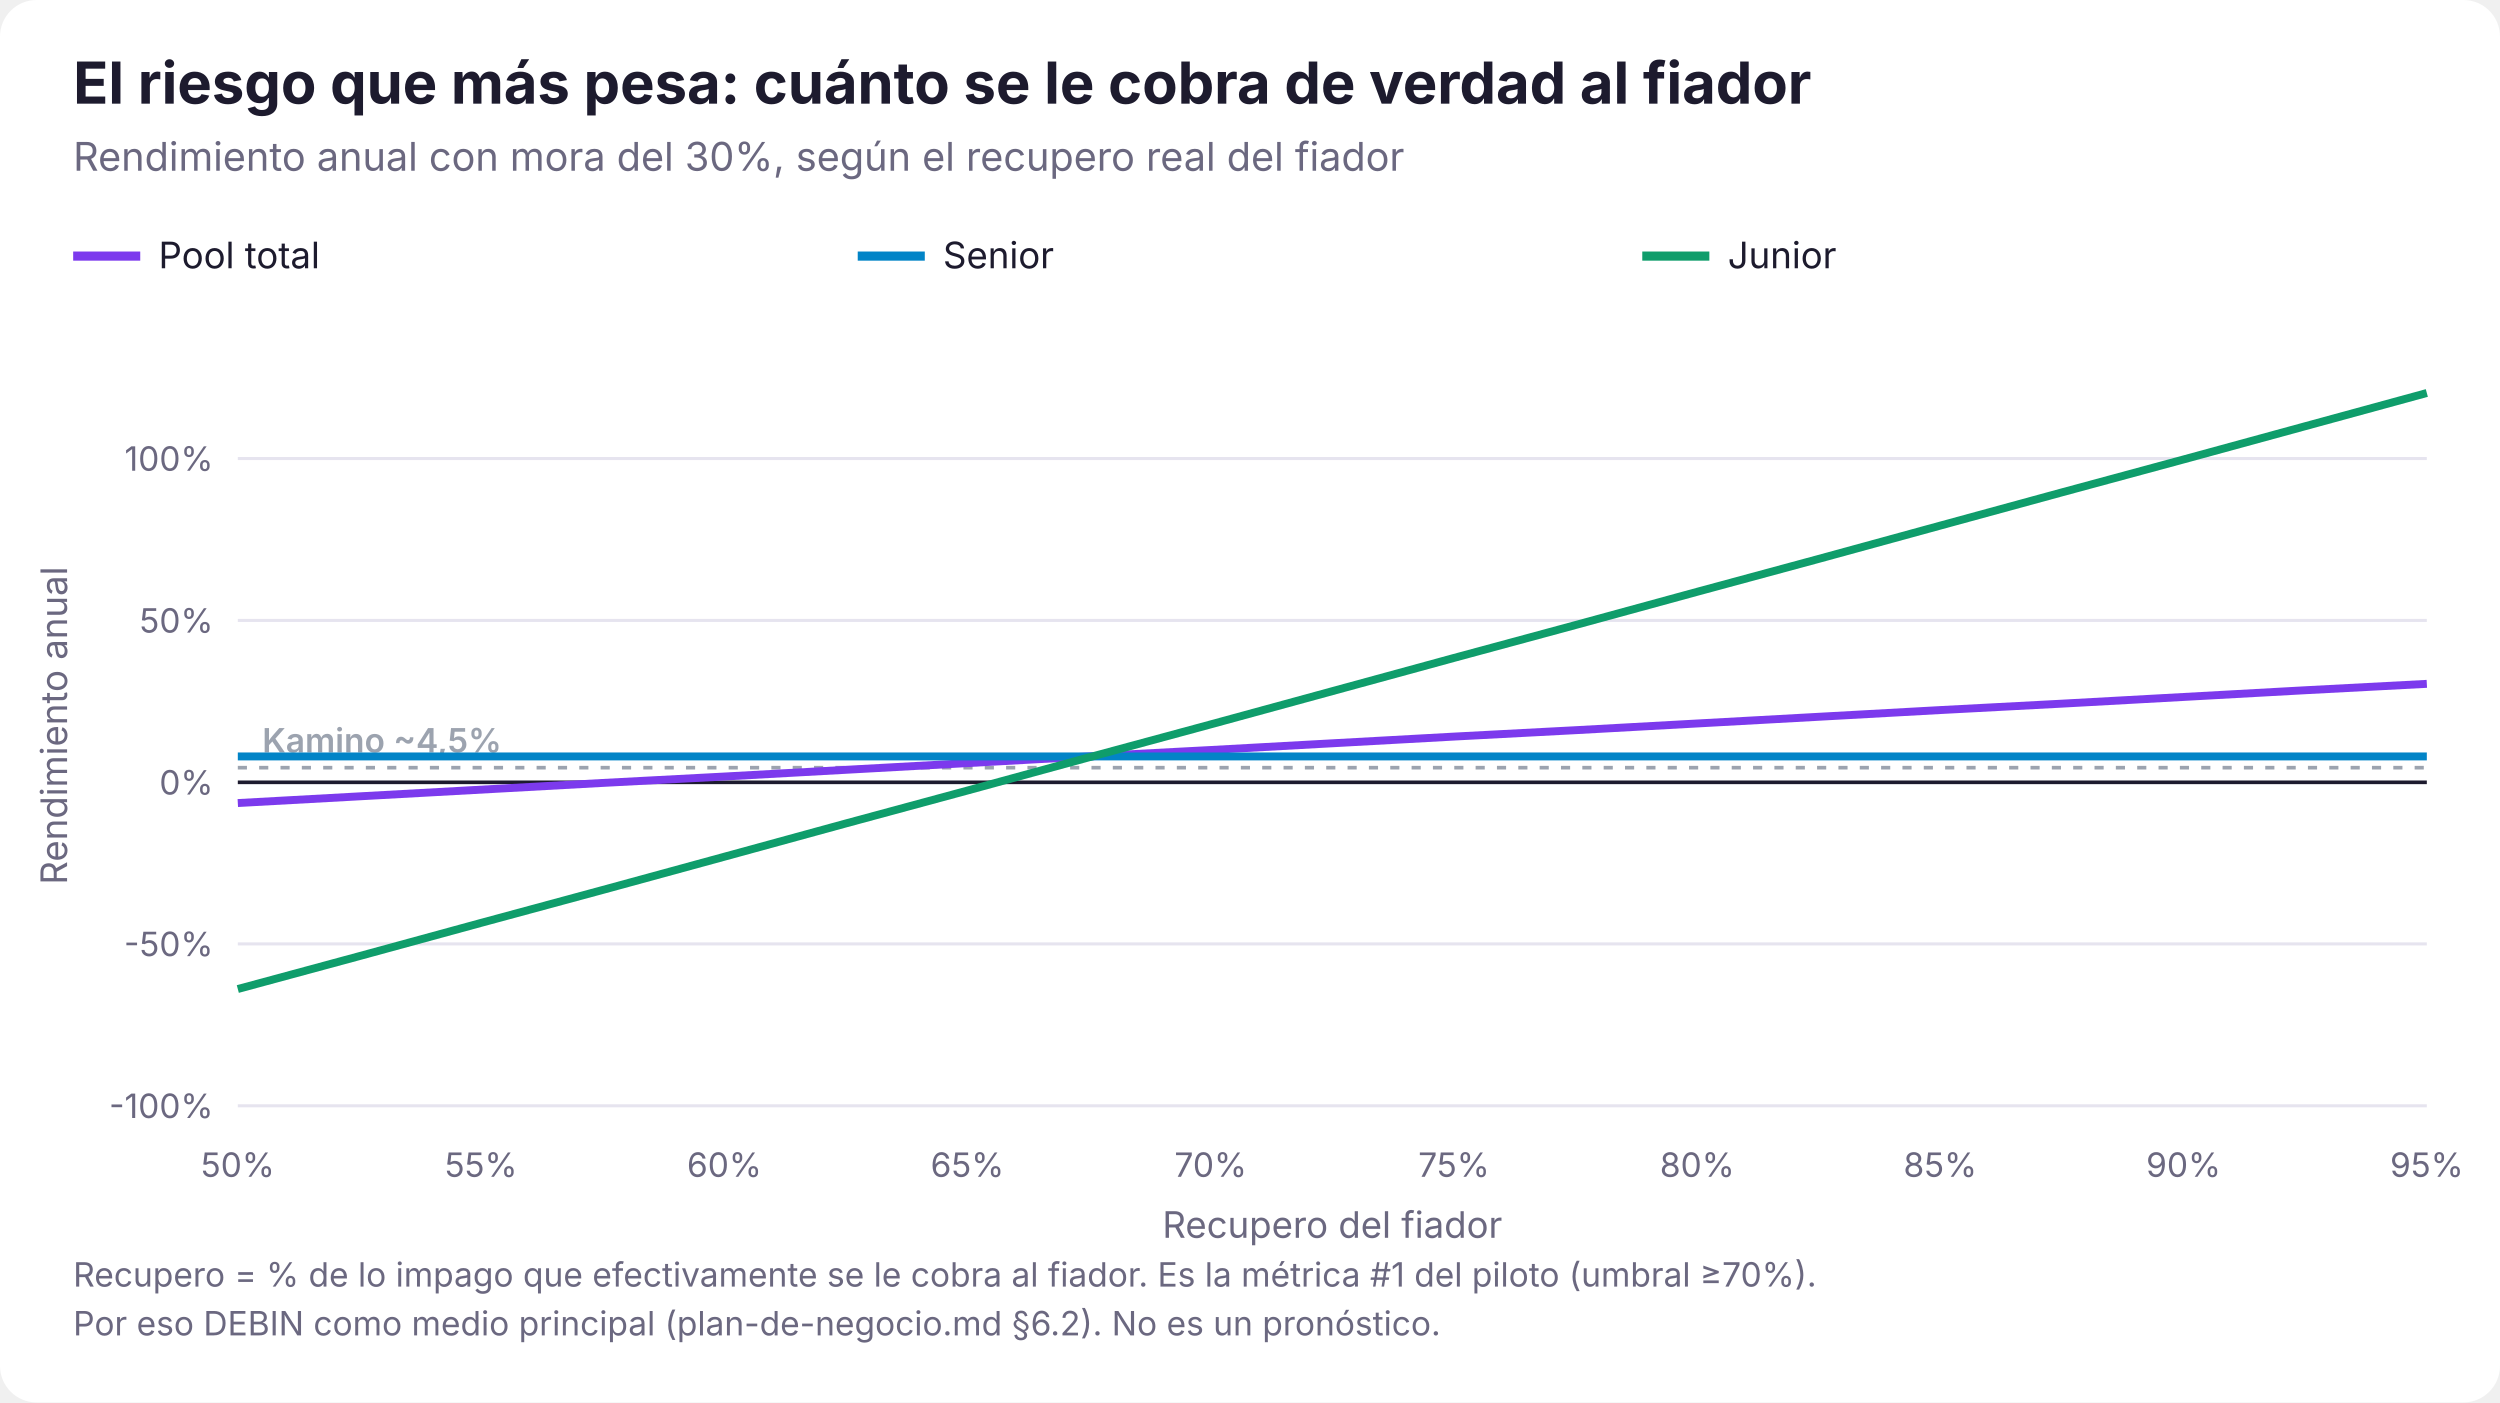
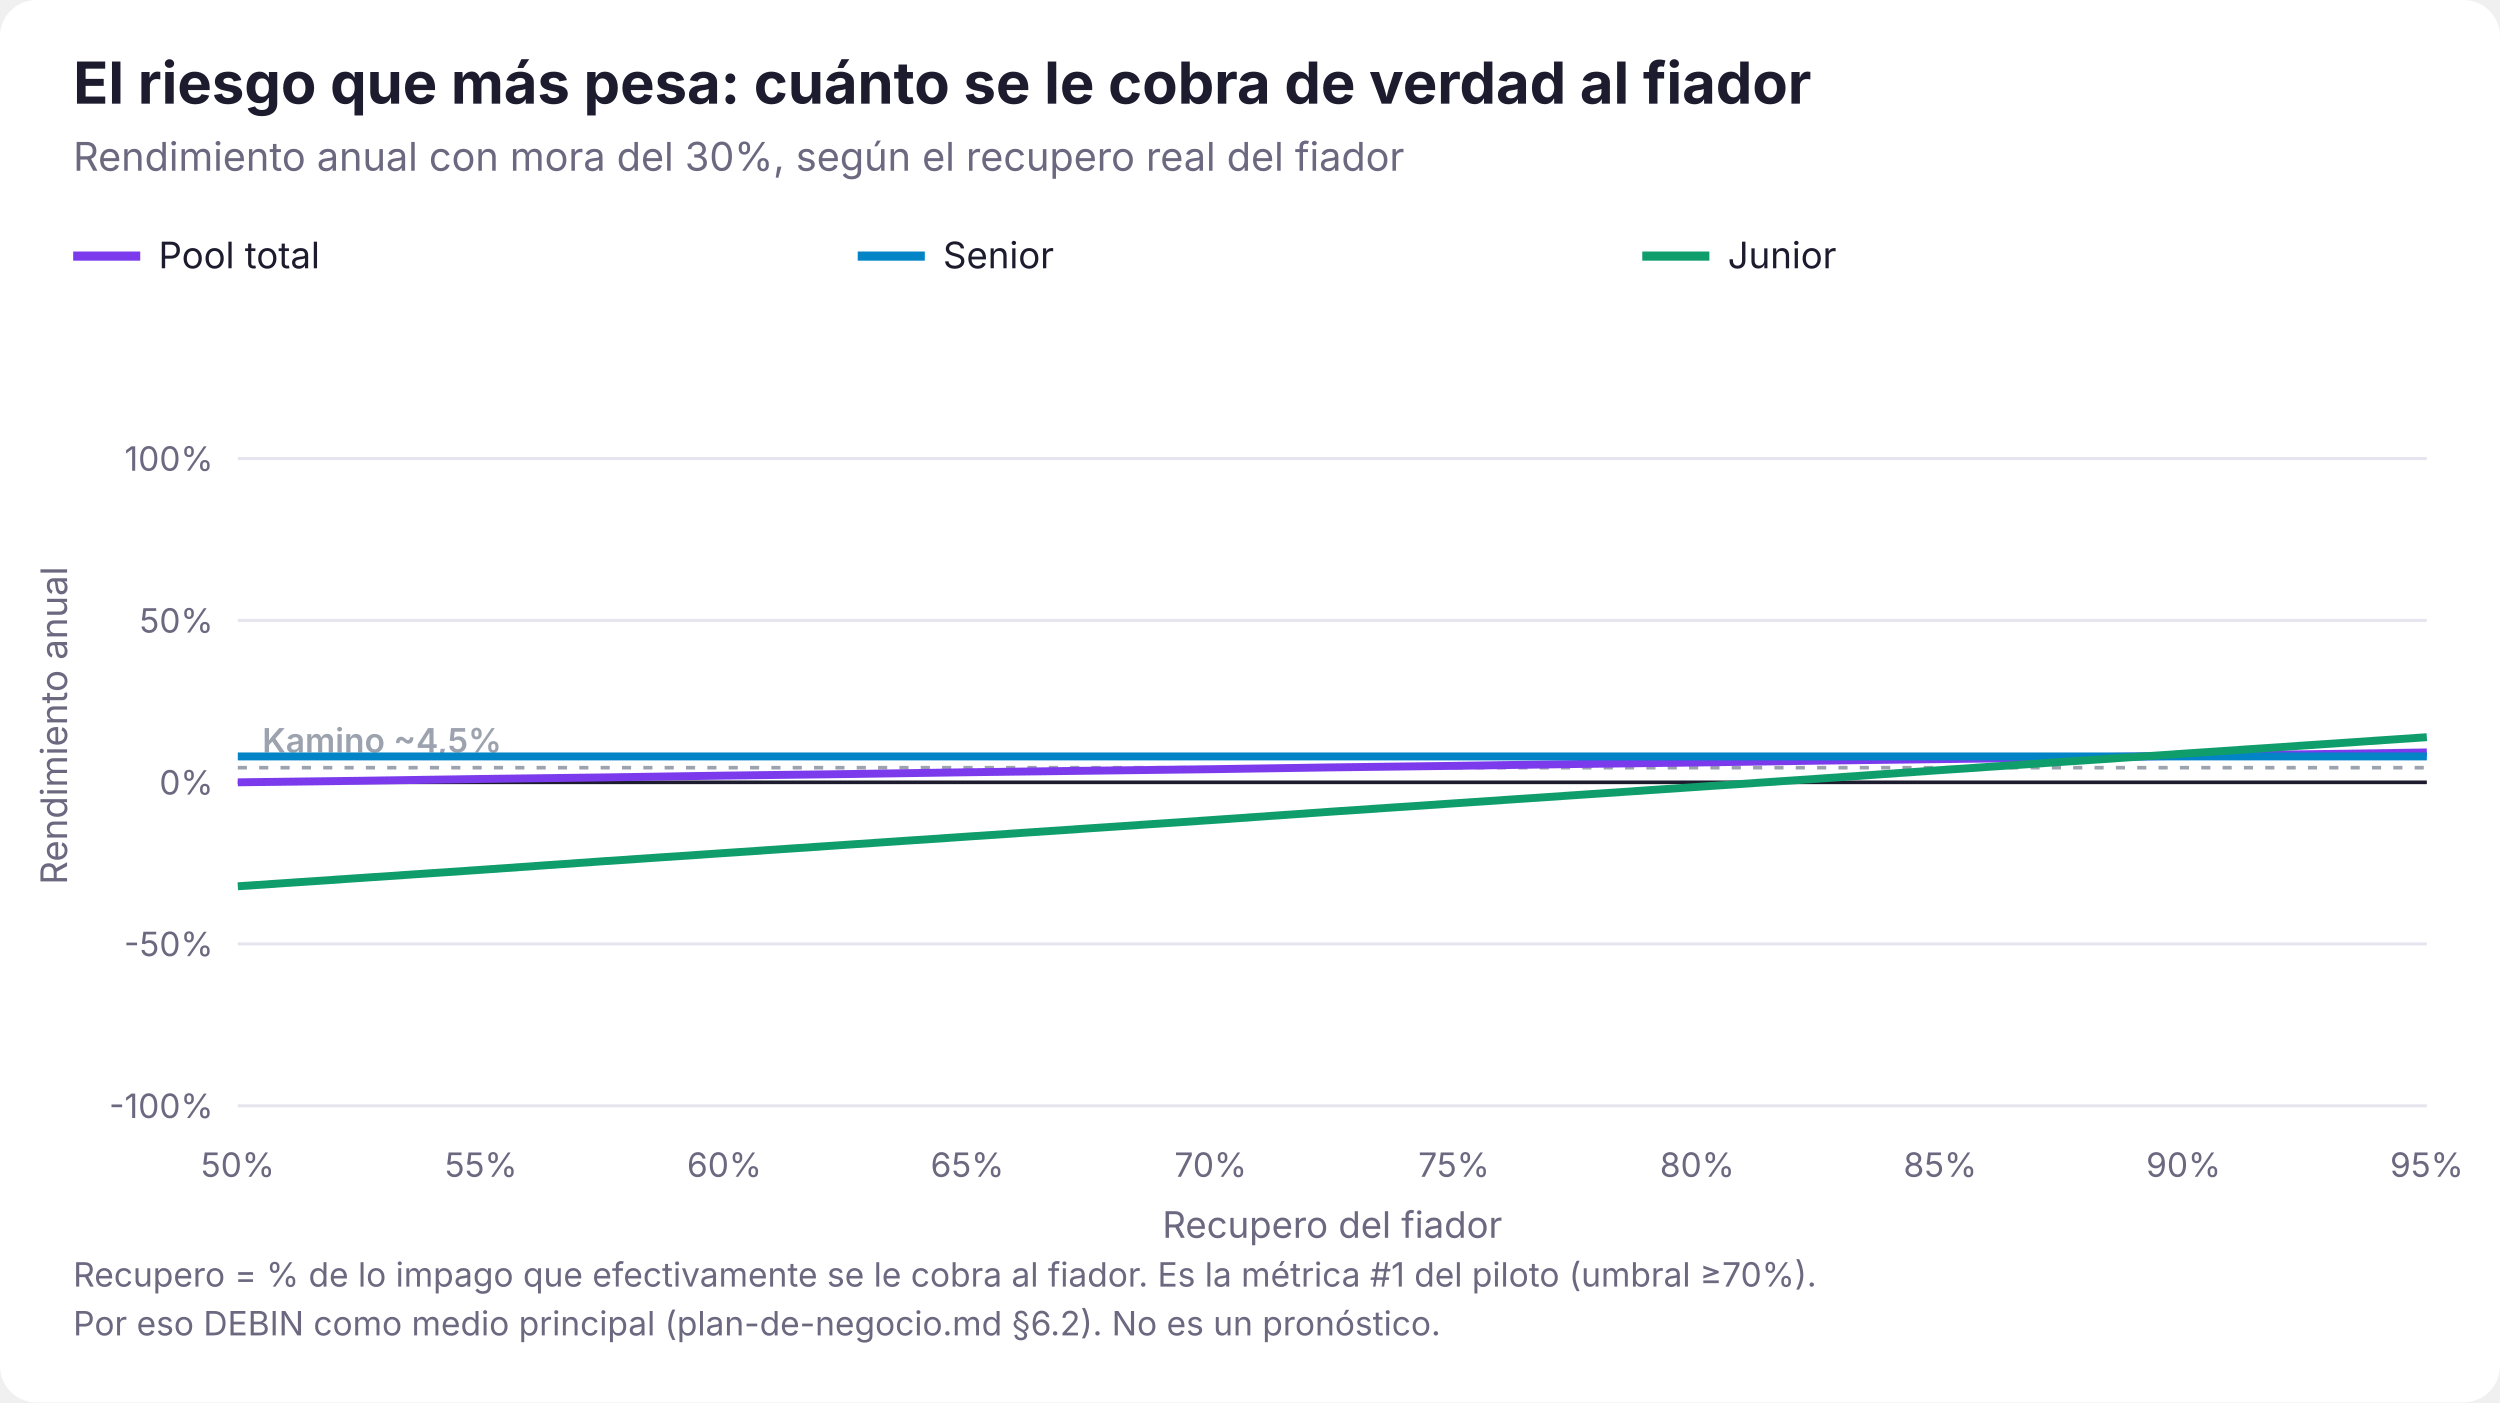
<svg xmlns="http://www.w3.org/2000/svg" width="820" height="460" viewBox="0 0 820 460" font-family="Inter, -apple-system, 'Segoe UI', Helvetica, Arial, sans-serif">
  <rect width="820" height="460" fill="#ffffff" rx="12" />
  <text x="24.0" y="34.0" font-size="19" fill="#1d1b2e" text-anchor="start" font-weight="700">El riesgo que más pesa: cuánto se le cobra de verdad al fiador</text>
  <text x="24.0" y="56.0" font-size="13" fill="#6b6880" text-anchor="start" font-weight="normal">Rendimiento anual con mora del 30%, según el recupero real del fiador</text>
  <line x1="78" x2="796" y1="362.7" y2="362.7" stroke="#e6e4ef" stroke-width="1" />
  <text x="70.0" y="366.7" font-size="11" fill="#6b6880" text-anchor="end" font-weight="normal">-100%</text>
  <line x1="78" x2="796" y1="309.6" y2="309.6" stroke="#e6e4ef" stroke-width="1" />
  <text x="70.0" y="313.6" font-size="11" fill="#6b6880" text-anchor="end" font-weight="normal">-50%</text>
  <line x1="78" x2="796" y1="256.6" y2="256.6" stroke="#1d1b2e" stroke-width="1.2" />
  <text x="70.0" y="260.6" font-size="11" fill="#6b6880" text-anchor="end" font-weight="normal">0%</text>
  <line x1="78" x2="796" y1="203.5" y2="203.5" stroke="#e6e4ef" stroke-width="1" />
  <text x="70.0" y="207.5" font-size="11" fill="#6b6880" text-anchor="end" font-weight="normal">50%</text>
  <line x1="78" x2="796" y1="150.4" y2="150.4" stroke="#e6e4ef" stroke-width="1" />
  <text x="70.0" y="154.4" font-size="11" fill="#6b6880" text-anchor="end" font-weight="normal">100%</text>
  <text x="78.0" y="386.0" font-size="11" fill="#6b6880" text-anchor="middle" font-weight="normal">50%</text>
  <text x="157.8" y="386.0" font-size="11" fill="#6b6880" text-anchor="middle" font-weight="normal">55%</text>
  <text x="237.6" y="386.0" font-size="11" fill="#6b6880" text-anchor="middle" font-weight="normal">60%</text>
  <text x="317.3" y="386.0" font-size="11" fill="#6b6880" text-anchor="middle" font-weight="normal">65%</text>
  <text x="397.1" y="386.0" font-size="11" fill="#6b6880" text-anchor="middle" font-weight="normal">70%</text>
  <text x="476.9" y="386.0" font-size="11" fill="#6b6880" text-anchor="middle" font-weight="normal">75%</text>
  <text x="556.7" y="386.0" font-size="11" fill="#6b6880" text-anchor="middle" font-weight="normal">80%</text>
  <text x="636.4" y="386.0" font-size="11" fill="#6b6880" text-anchor="middle" font-weight="normal">85%</text>
  <text x="716.2" y="386.0" font-size="11" fill="#6b6880" text-anchor="middle" font-weight="normal">90%</text>
  <text x="796.0" y="386.0" font-size="11" fill="#6b6880" text-anchor="middle" font-weight="normal">95%</text>
  <text x="437.0" y="406.0" font-size="12" fill="#6b6880" text-anchor="middle" font-weight="normal">Recupero del fiador</text>
  <text x="22" y="238.0" font-size="12" fill="#6b6880" text-anchor="middle" transform="rotate(-90 22 238.0)">Rendimiento anual</text>
  <line x1="78" x2="796" y1="251.8" y2="251.8" stroke="#9ca3af" stroke-dasharray="3 4" stroke-width="1.2" />
  <text x="86.0" y="246.8" font-size="11" fill="#9ca3af" text-anchor="start" font-weight="600">Kamino ~4,5%</text>
-   <polyline points="78.0,263.4 117.9,261.2 157.8,259.0 197.7,256.8 237.6,254.7 277.4,252.5 317.3,250.3 357.2,248.1 397.1,246.0 437.0,243.8 476.9,241.6 516.8,239.5 556.7,237.3 596.6,235.1 636.4,232.9 676.3,230.8 716.2,228.6 756.1,226.4 796.0,224.3" fill="none" stroke="#7c3aed" stroke-width="2.6" stroke-linejoin="round" />
+   <polyline points="78.0,256.6 117.9,256.1 157.8,255.5 197.7,255.0 237.6,254.4 277.4,253.9 317.3,253.3 357.2,252.8 397.1,252.3 437.0,251.7 476.9,251.2 516.8,250.6 556.7,250.1 596.6,249.5 636.4,249.0 676.3,248.5 716.2,247.9 756.1,247.4 796.0,246.8" fill="none" stroke="#7c3aed" stroke-width="2.6" stroke-linejoin="round" />
  <polyline points="78.0,248.1 117.9,248.1 157.8,248.1 197.7,248.1 237.6,248.1 277.4,248.1 317.3,248.1 357.2,248.1 397.1,248.1 437.0,248.1 476.9,248.1 516.8,248.1 556.7,248.1 596.6,248.1 636.4,248.1 676.3,248.1 716.2,248.1 756.1,248.1 796.0,248.1" fill="none" stroke="#0284c7" stroke-width="2.6" stroke-linejoin="round" />
-   <polyline points="78.0,324.4 117.9,313.6 157.8,302.7 197.7,291.9 237.6,281.0 277.4,270.1 317.3,259.3 357.2,248.4 397.1,237.6 437.0,226.7 476.9,215.8 516.8,205.0 556.7,194.1 596.6,183.3 636.4,172.4 676.3,161.5 716.2,150.7 756.1,139.8 796.0,128.9" fill="none" stroke="#0f9d6b" stroke-width="2.6" stroke-linejoin="round" />
+   <polyline points="78.0,290.7 117.9,288.0 157.8,285.3 197.7,282.5 237.6,279.8 277.4,277.1 317.3,274.4 357.2,271.7 397.1,269.0 437.0,266.2 476.9,263.5 516.8,260.8 556.7,258.1 596.6,255.4 636.4,252.6 676.3,249.9 716.2,247.2 756.1,244.5 796.0,241.8" fill="none" stroke="#0f9d6b" stroke-width="2.6" stroke-linejoin="round" />
  <line x1="24.0" x2="46.0" y1="84" y2="84" stroke="#7c3aed" stroke-width="3" />
  <text x="52.0" y="88.0" font-size="12" fill="#1d1b2e" text-anchor="start" font-weight="normal">Pool total</text>
  <line x1="281.333" x2="303.333" y1="84" y2="84" stroke="#0284c7" stroke-width="3" />
  <text x="309.3" y="88.0" font-size="12" fill="#1d1b2e" text-anchor="start" font-weight="normal">Senior</text>
  <line x1="538.667" x2="560.667" y1="84" y2="84" stroke="#0f9d6b" stroke-width="3" />
  <text x="566.7" y="88.0" font-size="12" fill="#1d1b2e" text-anchor="start" font-weight="normal">Junior</text>
  <text x="24.0" y="422.0" font-size="11" fill="#6b6880" text-anchor="start" font-weight="normal">Recupero = % de lo impago que efectivamente se le cobra al fiador. Es la métrica #1 del piloto (umbral ≥70%).</text>
  <text x="24.0" y="438.0" font-size="11" fill="#6b6880" text-anchor="start" font-weight="normal">Por eso DEBIN como medio principal (plan-de-negocio.md §6.2). No es un pronóstico.</text>
</svg>
